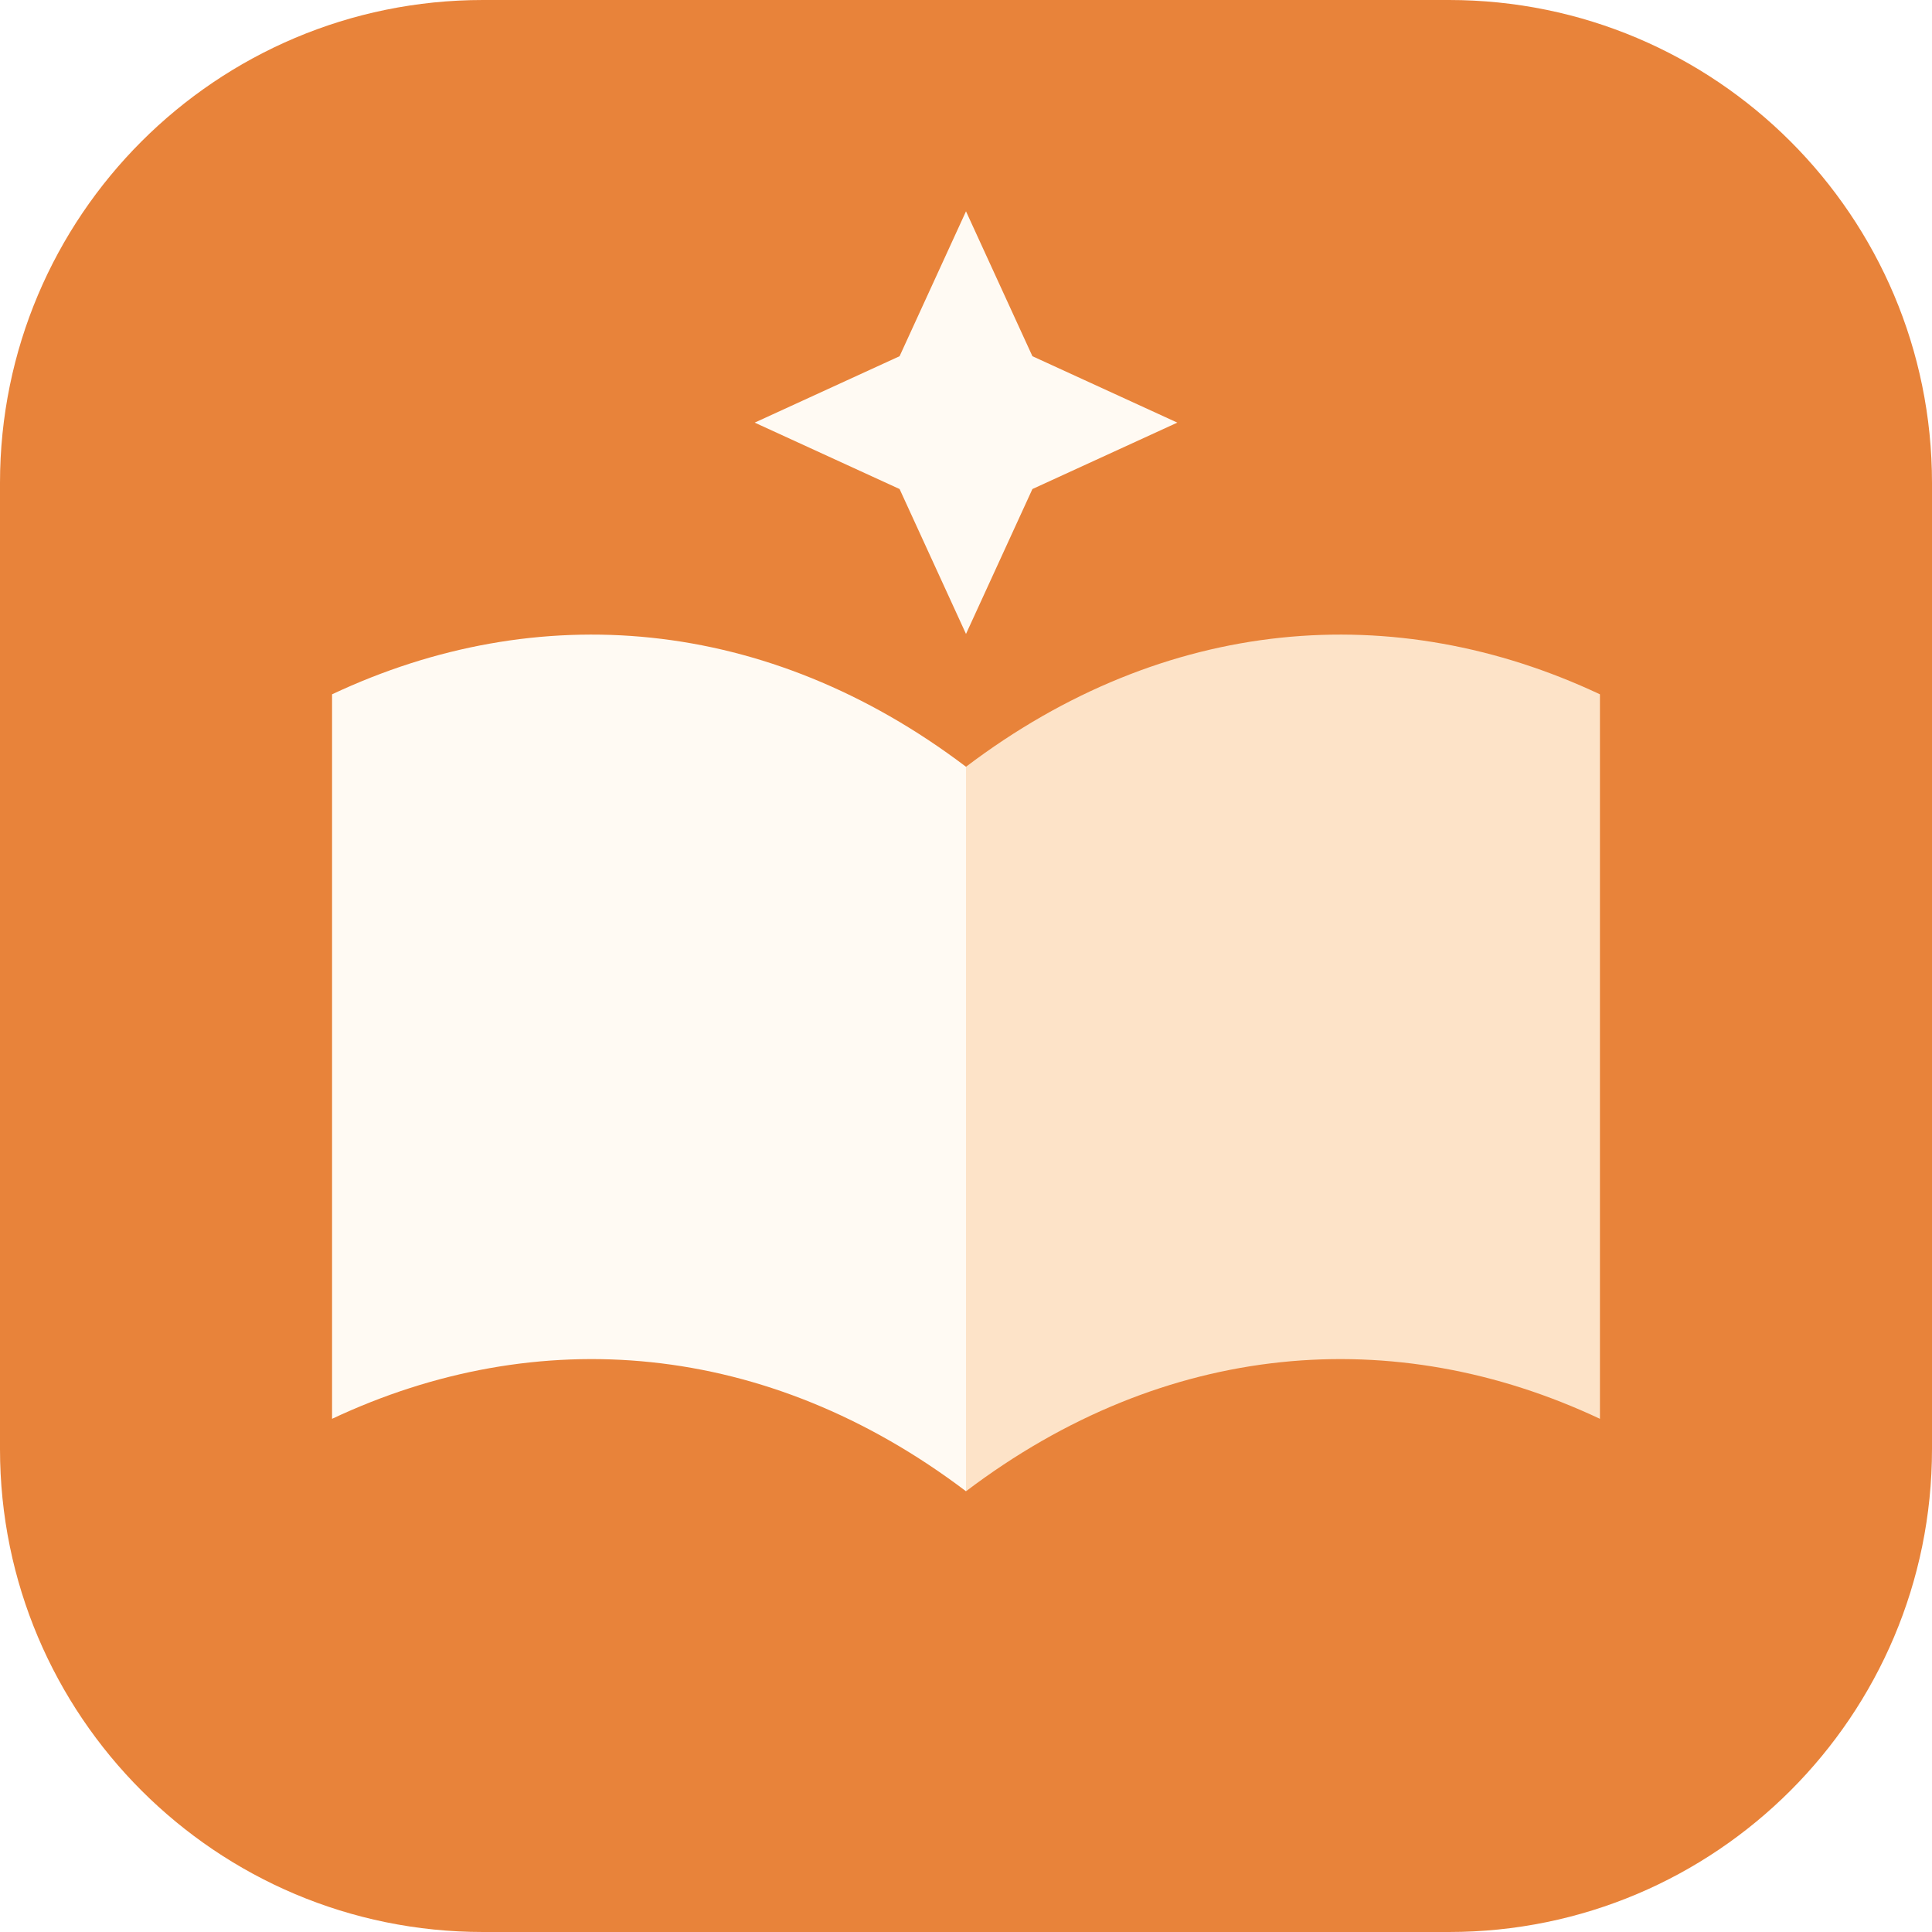
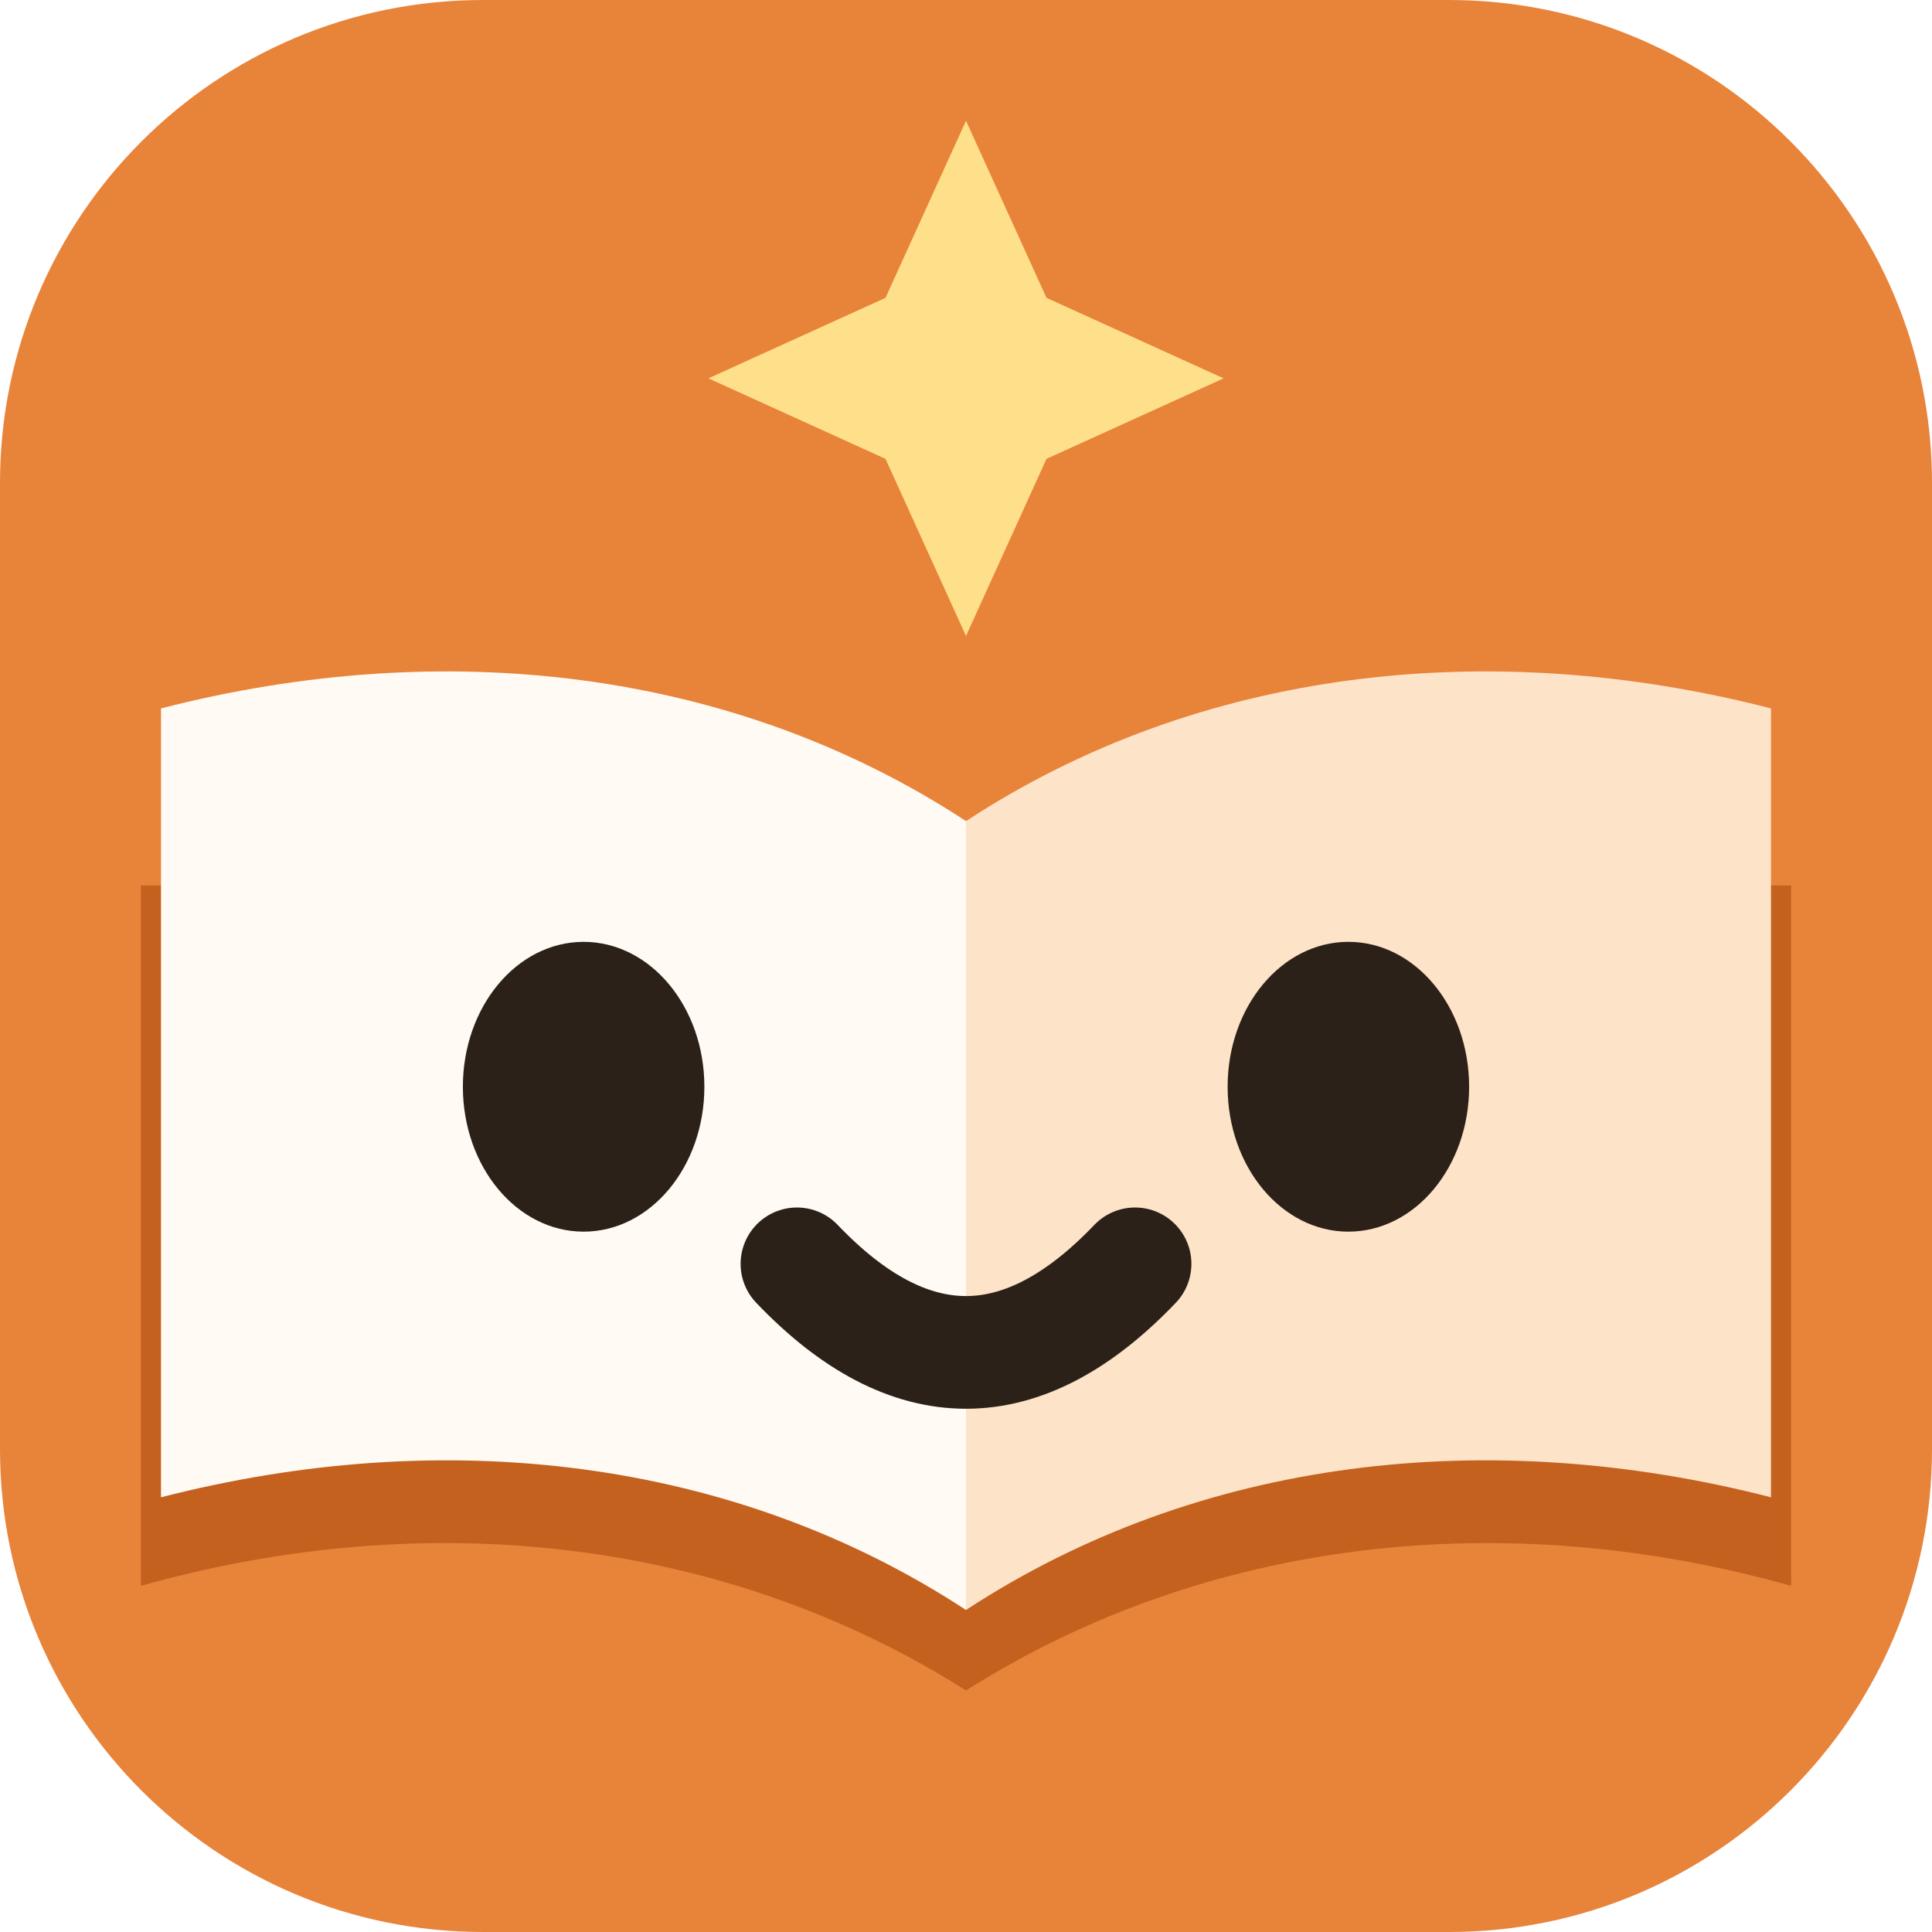
- <svg xmlns="http://www.w3.org/2000/svg" viewBox="0 0 32 32">
-   <rect width="32" height="32" rx="8" fill="#e8833a" />
-   <path d="M5.5 11.5c3.4-1.6 7.2-1.3 10.5 1.2v12c-3.3-2.5-7.1-2.8-10.5-1.2z" fill="#fffaf3" />
-   <path d="M26.5 11.5c-3.4-1.6-7.2-1.3-10.5 1.2v12c3.3-2.5 7.1-2.8 10.5-1.2z" fill="#fde3c8" />
-   <path d="M16 3.5l1.1 2.4 2.4 1.1-2.4 1.1L16 10.5l-1.1-2.4-2.4-1.1 2.4-1.1z" fill="#fffaf3" />
+ <svg xmlns="http://www.w3.org/2000/svg" viewBox="0 0 48 48">
+   <rect width="48" height="48" rx="12" fill="#e8833a" />
+   <path d="M24 42c-6-3.8-13.4-4.6-20.5-2.6V22h41v17.4c-7.1-2-14.5-1.2-20.5 2.6z" fill="#c4611f" />
+   <path d="M24 40c-5.8-3.8-13-4.6-20-2.8V17.6c7-1.8 14.2-1 20 2.8z" fill="#fffaf3" />
+   <path d="M24 40c5.8-3.8 13-4.6 20-2.8V17.6c-7-1.8-14.2-1-20 2.8z" fill="#fde3c8" />
+   <ellipse cx="14.5" cy="27" rx="3" ry="3.6" fill="#2b2118" />
+   <ellipse cx="33.5" cy="27" rx="3" ry="3.6" fill="#2b2118" />
+   <path d="M19.8 31.4q4.2 4.4 8.4 0" fill="none" stroke="#2b2118" stroke-width="2.8" stroke-linecap="round" />
+   <path d="M24 3l2 4.4 4.4 2-4.4 2-2 4.4-2-4.4-4.4-2 4.4-2z" fill="#ffe08a" />
</svg>
